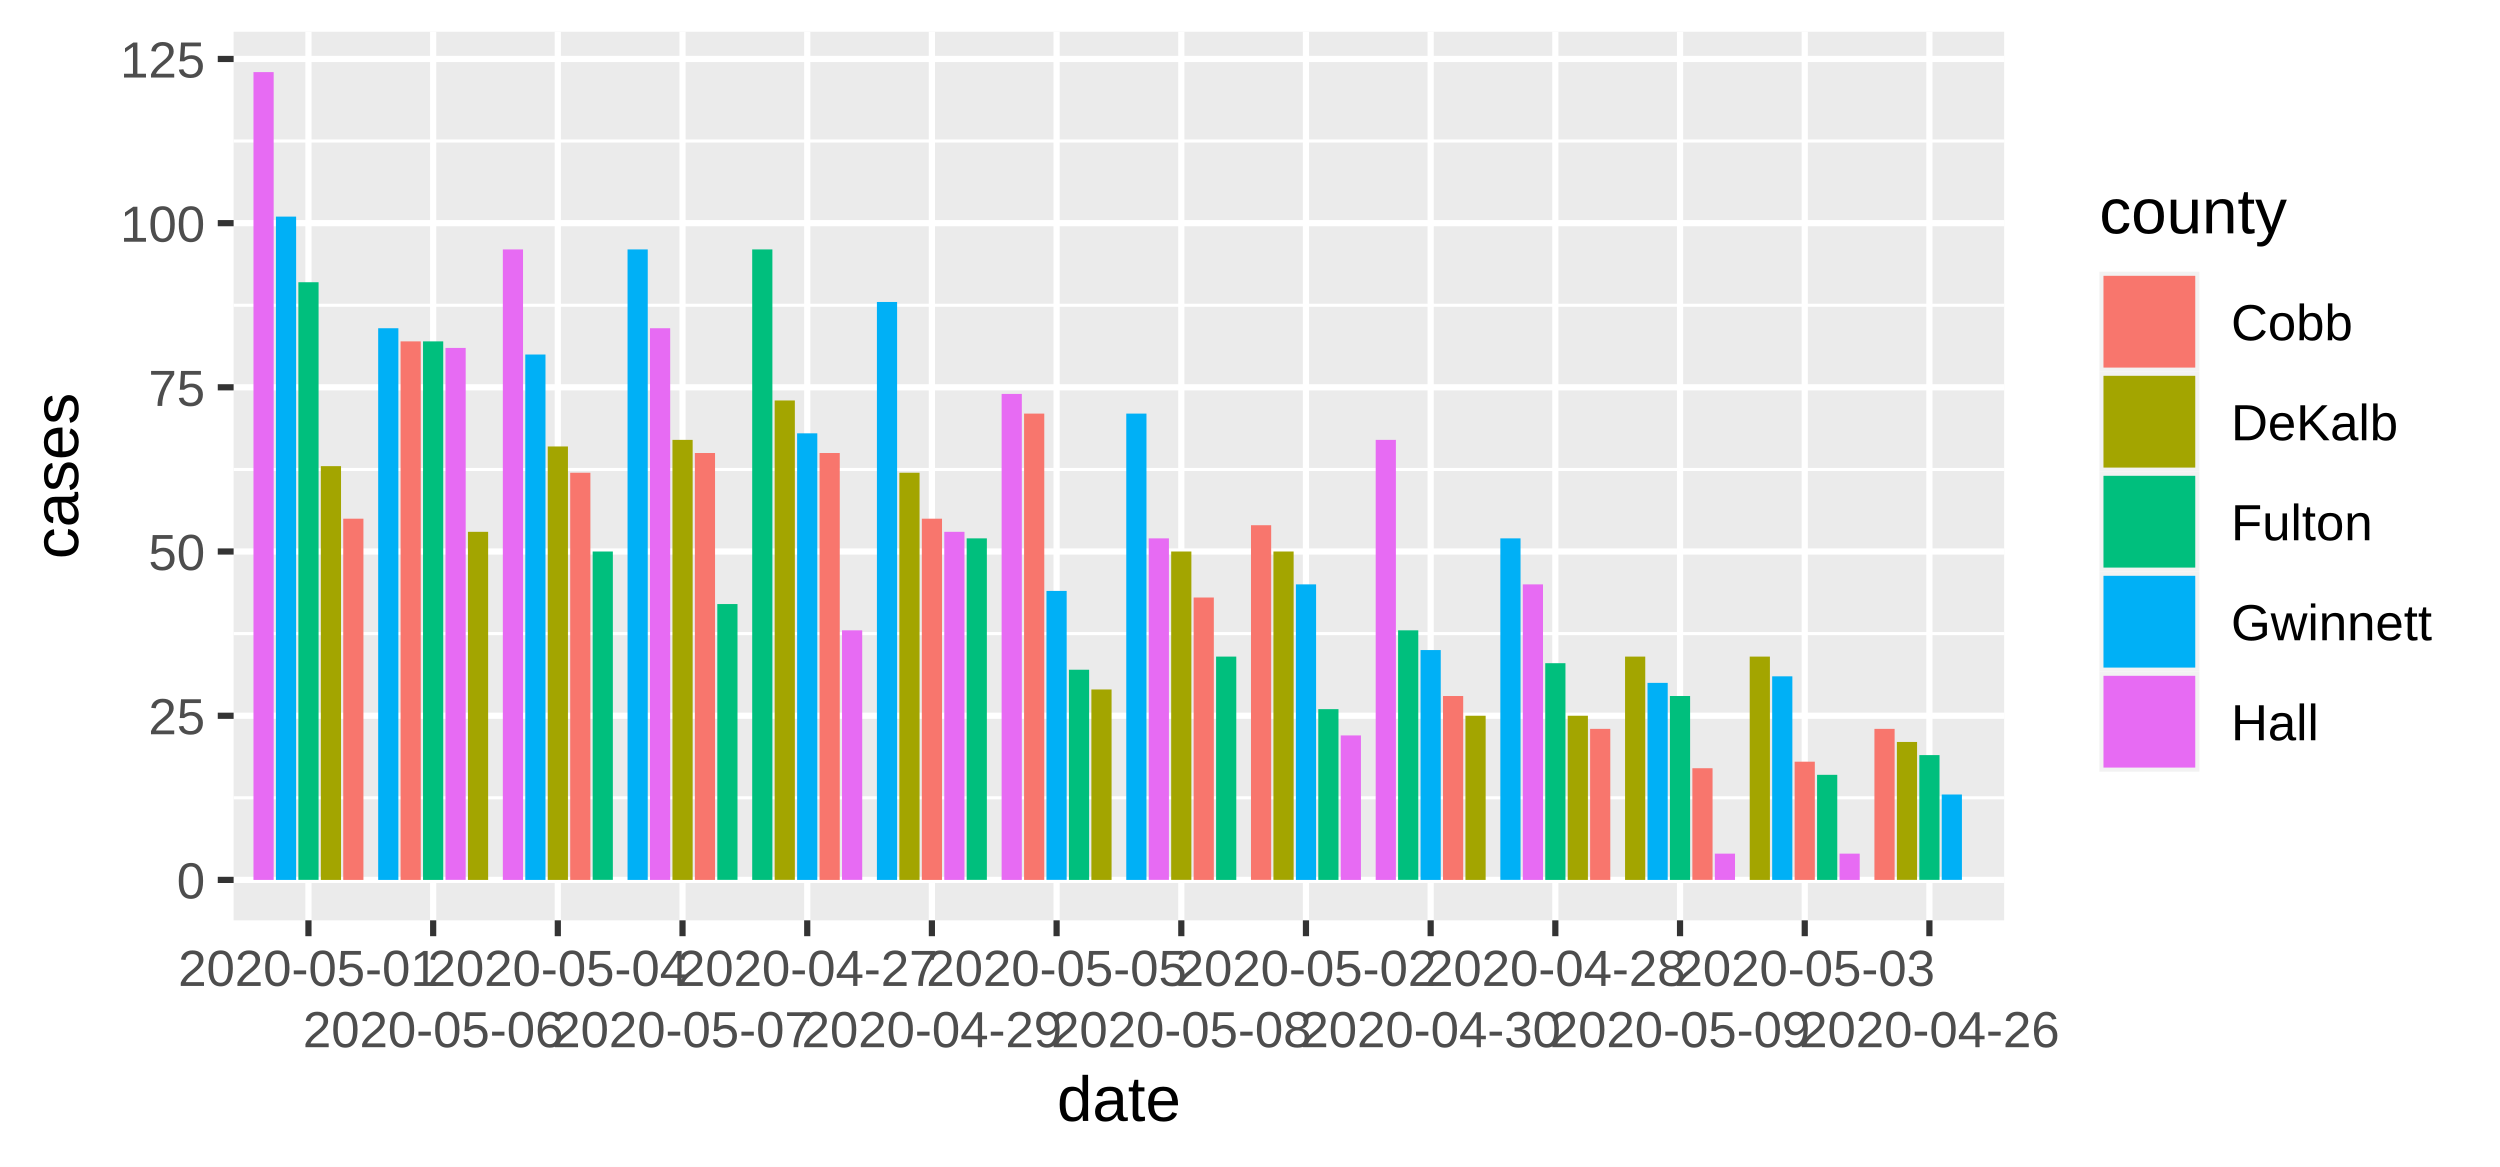
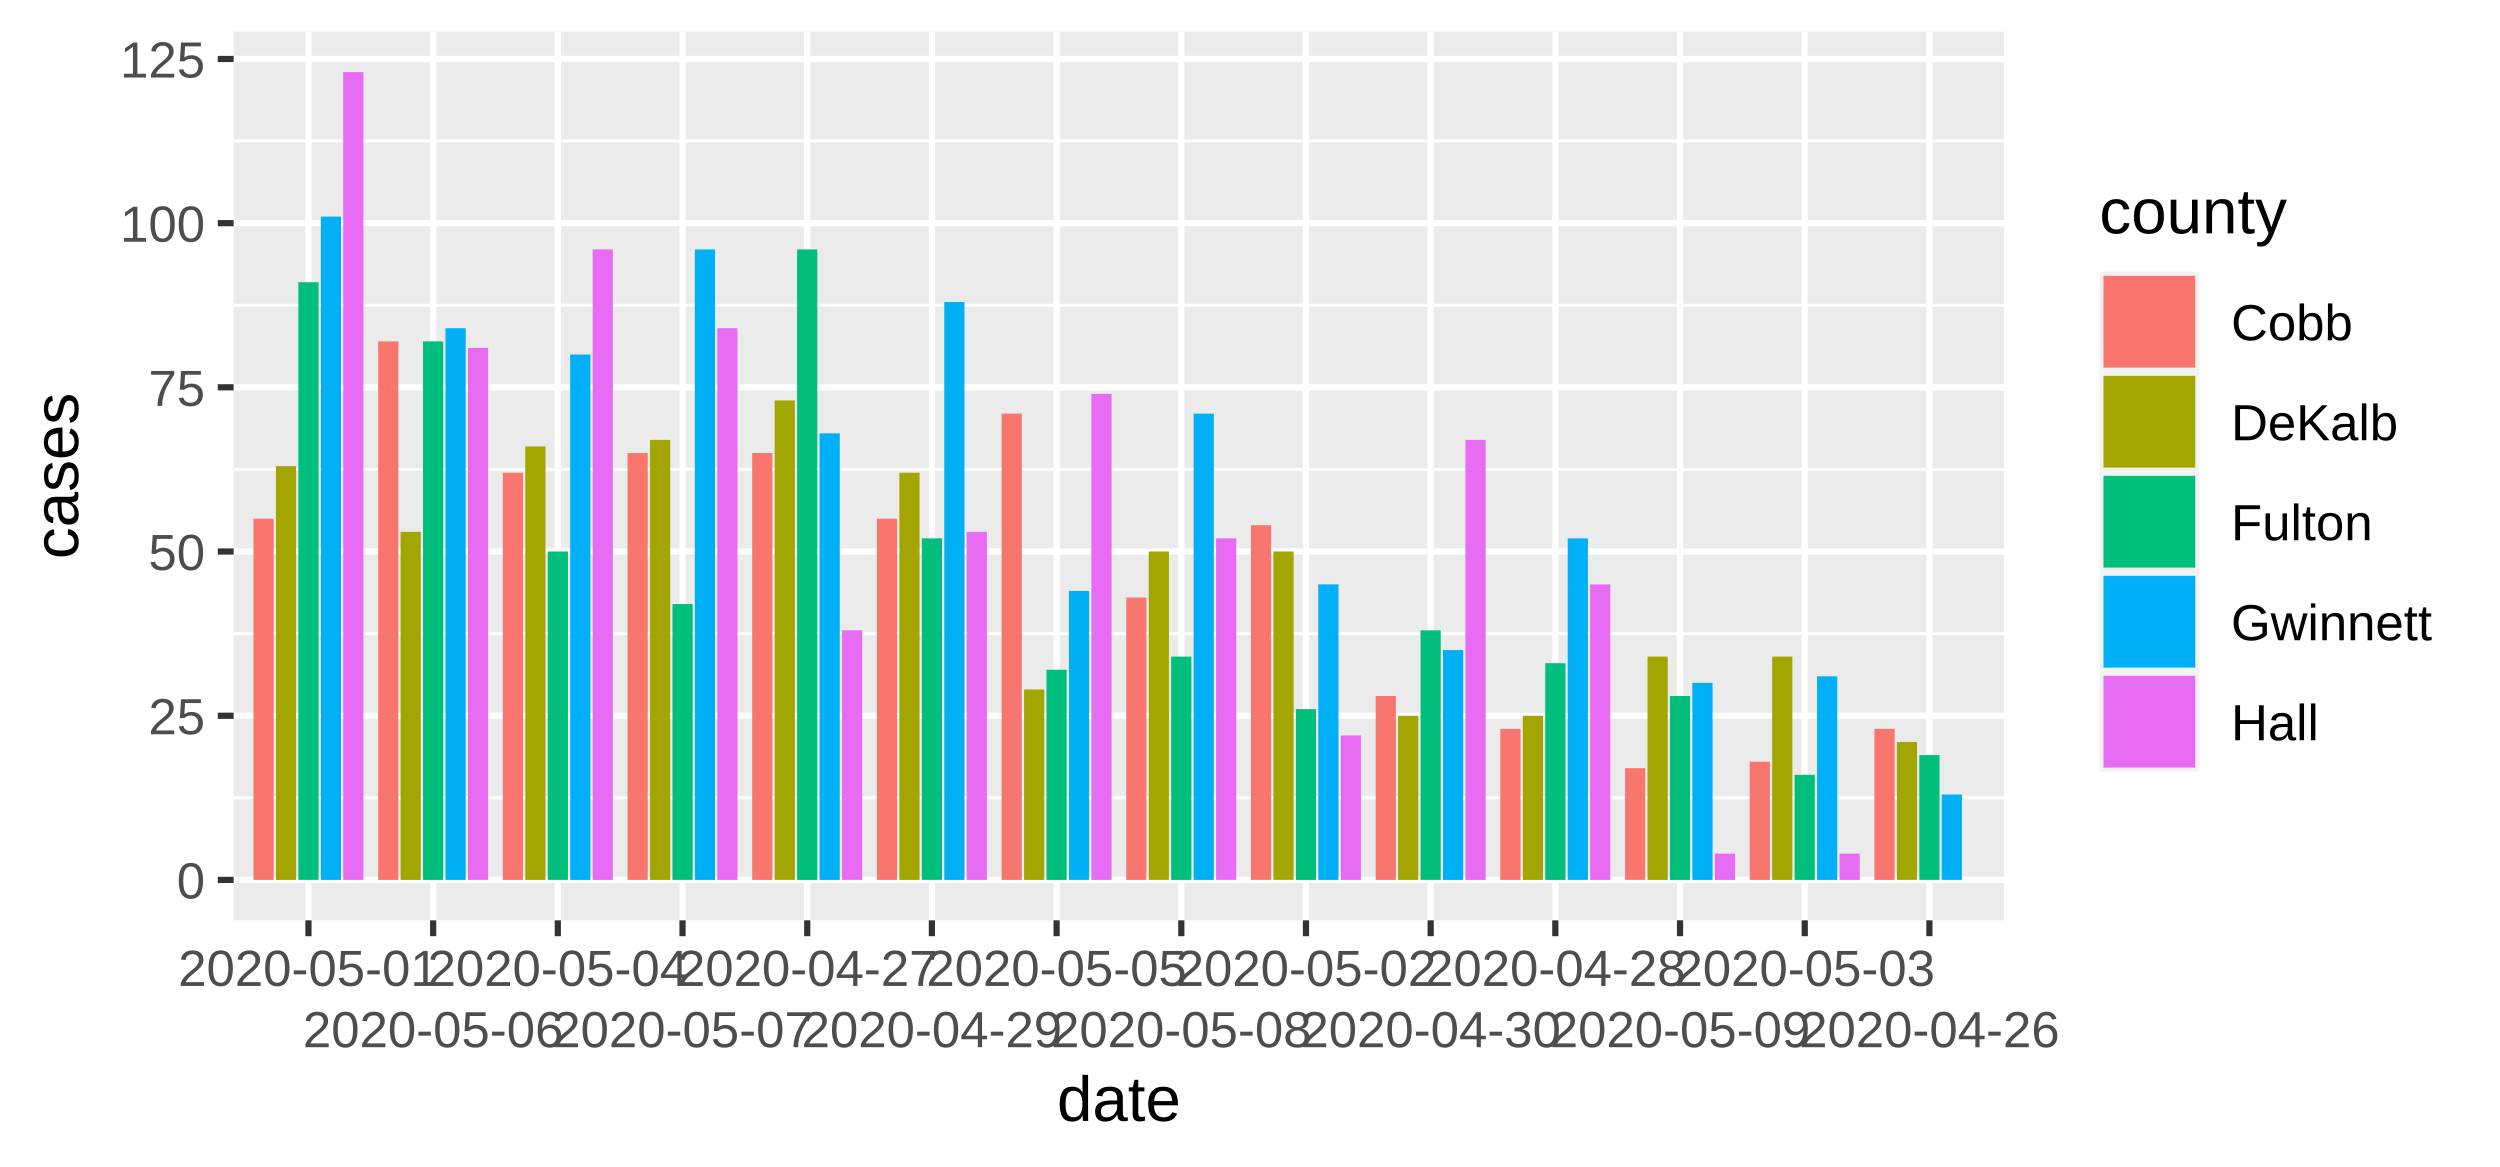
<svg xmlns="http://www.w3.org/2000/svg" class="svglite" width="432.00pt" height="201.60pt" viewBox="0 0 432.00 201.60">
  <defs>
    <style type="text/css">
    .svglite line, .svglite polyline, .svglite polygon, .svglite path, .svglite rect, .svglite circle {
      fill: none;
      stroke: #000000;
      stroke-linecap: round;
      stroke-linejoin: round;
      stroke-miterlimit: 10.00;
    }
    .svglite text {
      white-space: pre;
    }
  </style>
  </defs>
  <rect width="100%" height="100%" style="stroke: none; fill: #FFFFFF;" />
  <defs>
    <clipPath id="cpMC4wMHw0MzIuMDB8MC4wMHwyMDEuNjA=">
      <rect x="0.00" y="0.00" width="432.00" height="201.60" />
    </clipPath>
  </defs>
  <g clip-path="url(#cpMC4wMHw0MzIuMDB8MC4wMHwyMDEuNjA=)">
    <rect x="0.00" y="0.00" width="432.00" height="201.60" style="stroke-width: 1.07; stroke: #FFFFFF; fill: #FFFFFF;" />
  </g>
  <defs>
    <clipPath id="cpNDAuMzd8MzQ2LjMzfDUuNDh8MTU5LjAz">
      <rect x="40.37" y="5.48" width="305.95" height="153.55" />
    </clipPath>
  </defs>
  <g clip-path="url(#cpNDAuMzd8MzQ2LjMzfDUuNDh8MTU5LjAz)">
    <rect x="40.37" y="5.48" width="305.95" height="153.55" style="stroke-width: 1.07; stroke: none; fill: #EBEBEB;" />
    <polyline points="40.37,137.86 346.33,137.86 " style="stroke-width: 0.53; stroke: #FFFFFF; stroke-linecap: butt;" />
    <polyline points="40.37,109.49 346.33,109.49 " style="stroke-width: 0.53; stroke: #FFFFFF; stroke-linecap: butt;" />
    <polyline points="40.37,81.12 346.33,81.12 " style="stroke-width: 0.53; stroke: #FFFFFF; stroke-linecap: butt;" />
    <polyline points="40.37,52.75 346.33,52.75 " style="stroke-width: 0.53; stroke: #FFFFFF; stroke-linecap: butt;" />
    <polyline points="40.37,24.37 346.33,24.37 " style="stroke-width: 0.53; stroke: #FFFFFF; stroke-linecap: butt;" />
    <polyline points="40.37,152.05 346.33,152.05 " style="stroke-width: 1.07; stroke: #FFFFFF; stroke-linecap: butt;" />
    <polyline points="40.37,123.68 346.33,123.68 " style="stroke-width: 1.07; stroke: #FFFFFF; stroke-linecap: butt;" />
    <polyline points="40.37,95.30 346.33,95.30 " style="stroke-width: 1.07; stroke: #FFFFFF; stroke-linecap: butt;" />
    <polyline points="40.37,66.93 346.33,66.93 " style="stroke-width: 1.07; stroke: #FFFFFF; stroke-linecap: butt;" />
    <polyline points="40.37,38.56 346.33,38.56 " style="stroke-width: 1.07; stroke: #FFFFFF; stroke-linecap: butt;" />
    <polyline points="40.37,10.19 346.33,10.19 " style="stroke-width: 1.07; stroke: #FFFFFF; stroke-linecap: butt;" />
    <polyline points="53.30,159.03 53.30,5.48 " style="stroke-width: 1.07; stroke: #FFFFFF; stroke-linecap: butt;" />
    <polyline points="74.85,159.03 74.85,5.48 " style="stroke-width: 1.07; stroke: #FFFFFF; stroke-linecap: butt;" />
    <polyline points="96.39,159.03 96.39,5.48 " style="stroke-width: 1.07; stroke: #FFFFFF; stroke-linecap: butt;" />
    <polyline points="117.94,159.03 117.94,5.48 " style="stroke-width: 1.07; stroke: #FFFFFF; stroke-linecap: butt;" />
    <polyline points="139.49,159.03 139.49,5.48 " style="stroke-width: 1.07; stroke: #FFFFFF; stroke-linecap: butt;" />
    <polyline points="161.03,159.03 161.03,5.48 " style="stroke-width: 1.07; stroke: #FFFFFF; stroke-linecap: butt;" />
    <polyline points="182.58,159.03 182.58,5.48 " style="stroke-width: 1.07; stroke: #FFFFFF; stroke-linecap: butt;" />
    <polyline points="204.13,159.03 204.13,5.48 " style="stroke-width: 1.07; stroke: #FFFFFF; stroke-linecap: butt;" />
    <polyline points="225.67,159.03 225.67,5.48 " style="stroke-width: 1.07; stroke: #FFFFFF; stroke-linecap: butt;" />
    <polyline points="247.22,159.03 247.22,5.48 " style="stroke-width: 1.07; stroke: #FFFFFF; stroke-linecap: butt;" />
    <polyline points="268.76,159.03 268.76,5.48 " style="stroke-width: 1.07; stroke: #FFFFFF; stroke-linecap: butt;" />
    <polyline points="290.31,159.03 290.31,5.48 " style="stroke-width: 1.07; stroke: #FFFFFF; stroke-linecap: butt;" />
    <polyline points="311.86,159.03 311.86,5.48 " style="stroke-width: 1.07; stroke: #FFFFFF; stroke-linecap: butt;" />
    <polyline points="333.40,159.03 333.40,5.48 " style="stroke-width: 1.07; stroke: #FFFFFF; stroke-linecap: butt;" />
-     <rect x="43.80" y="12.46" width="3.49" height="139.59" style="stroke-width: 1.07; stroke: none; stroke-linecap: square; stroke-linejoin: miter; fill: #E76BF3;" />
-     <rect x="47.68" y="37.43" width="3.49" height="114.62" style="stroke-width: 1.07; stroke: none; stroke-linecap: square; stroke-linejoin: miter; fill: #00B0F6;" />
+     <rect x="43.80" y="89.63" width="3.49" height="62.42" style="stroke-width: 1.07; stroke: none; stroke-linecap: square; stroke-linejoin: miter; fill: #F8766D;" />
+     <rect x="47.68" y="80.55" width="3.49" height="71.50" style="stroke-width: 1.07; stroke: none; stroke-linecap: square; stroke-linejoin: miter; fill: #A3A500;" />
    <rect x="51.56" y="48.77" width="3.49" height="103.27" style="stroke-width: 1.07; stroke: none; stroke-linecap: square; stroke-linejoin: miter; fill: #00BF7D;" />
-     <rect x="55.44" y="80.55" width="3.49" height="71.50" style="stroke-width: 1.07; stroke: none; stroke-linecap: square; stroke-linejoin: miter; fill: #A3A500;" />
-     <rect x="59.31" y="89.63" width="3.49" height="62.42" style="stroke-width: 1.07; stroke: none; stroke-linecap: square; stroke-linejoin: miter; fill: #F8766D;" />
-     <rect x="65.35" y="56.72" width="3.49" height="95.33" style="stroke-width: 1.07; stroke: none; stroke-linecap: square; stroke-linejoin: miter; fill: #00B0F6;" />
-     <rect x="69.22" y="58.99" width="3.49" height="93.06" style="stroke-width: 1.07; stroke: none; stroke-linecap: square; stroke-linejoin: miter; fill: #F8766D;" />
+     <rect x="55.44" y="37.43" width="3.49" height="114.62" style="stroke-width: 1.07; stroke: none; stroke-linecap: square; stroke-linejoin: miter; fill: #00B0F6;" />
+     <rect x="59.31" y="12.46" width="3.49" height="139.59" style="stroke-width: 1.07; stroke: none; stroke-linecap: square; stroke-linejoin: miter; fill: #E76BF3;" />
+     <rect x="65.35" y="58.99" width="3.49" height="93.06" style="stroke-width: 1.07; stroke: none; stroke-linecap: square; stroke-linejoin: miter; fill: #F8766D;" />
+     <rect x="69.22" y="91.90" width="3.49" height="60.15" style="stroke-width: 1.07; stroke: none; stroke-linecap: square; stroke-linejoin: miter; fill: #A3A500;" />
    <rect x="73.10" y="58.99" width="3.49" height="93.06" style="stroke-width: 1.07; stroke: none; stroke-linecap: square; stroke-linejoin: miter; fill: #00BF7D;" />
-     <rect x="76.98" y="60.12" width="3.49" height="91.92" style="stroke-width: 1.07; stroke: none; stroke-linecap: square; stroke-linejoin: miter; fill: #E76BF3;" />
-     <rect x="80.86" y="91.90" width="3.49" height="60.15" style="stroke-width: 1.07; stroke: none; stroke-linecap: square; stroke-linejoin: miter; fill: #A3A500;" />
-     <rect x="86.89" y="43.10" width="3.49" height="108.95" style="stroke-width: 1.07; stroke: none; stroke-linecap: square; stroke-linejoin: miter; fill: #E76BF3;" />
-     <rect x="90.77" y="61.26" width="3.49" height="90.79" style="stroke-width: 1.07; stroke: none; stroke-linecap: square; stroke-linejoin: miter; fill: #00B0F6;" />
-     <rect x="94.65" y="77.15" width="3.49" height="74.90" style="stroke-width: 1.07; stroke: none; stroke-linecap: square; stroke-linejoin: miter; fill: #A3A500;" />
-     <rect x="98.53" y="81.69" width="3.49" height="70.36" style="stroke-width: 1.07; stroke: none; stroke-linecap: square; stroke-linejoin: miter; fill: #F8766D;" />
-     <rect x="102.41" y="95.30" width="3.49" height="56.74" style="stroke-width: 1.07; stroke: none; stroke-linecap: square; stroke-linejoin: miter; fill: #00BF7D;" />
-     <rect x="108.44" y="43.10" width="3.49" height="108.95" style="stroke-width: 1.07; stroke: none; stroke-linecap: square; stroke-linejoin: miter; fill: #00B0F6;" />
-     <rect x="112.32" y="56.72" width="3.49" height="95.33" style="stroke-width: 1.07; stroke: none; stroke-linecap: square; stroke-linejoin: miter; fill: #E76BF3;" />
-     <rect x="116.20" y="76.01" width="3.49" height="76.04" style="stroke-width: 1.07; stroke: none; stroke-linecap: square; stroke-linejoin: miter; fill: #A3A500;" />
-     <rect x="120.07" y="78.28" width="3.49" height="73.77" style="stroke-width: 1.07; stroke: none; stroke-linecap: square; stroke-linejoin: miter; fill: #F8766D;" />
-     <rect x="123.95" y="104.38" width="3.49" height="47.66" style="stroke-width: 1.07; stroke: none; stroke-linecap: square; stroke-linejoin: miter; fill: #00BF7D;" />
-     <rect x="129.98" y="43.10" width="3.49" height="108.95" style="stroke-width: 1.07; stroke: none; stroke-linecap: square; stroke-linejoin: miter; fill: #00BF7D;" />
+     <rect x="76.98" y="56.72" width="3.49" height="95.33" style="stroke-width: 1.07; stroke: none; stroke-linecap: square; stroke-linejoin: miter; fill: #00B0F6;" />
+     <rect x="80.86" y="60.12" width="3.49" height="91.92" style="stroke-width: 1.07; stroke: none; stroke-linecap: square; stroke-linejoin: miter; fill: #E76BF3;" />
+     <rect x="86.89" y="81.69" width="3.49" height="70.36" style="stroke-width: 1.07; stroke: none; stroke-linecap: square; stroke-linejoin: miter; fill: #F8766D;" />
+     <rect x="90.77" y="77.15" width="3.49" height="74.90" style="stroke-width: 1.07; stroke: none; stroke-linecap: square; stroke-linejoin: miter; fill: #A3A500;" />
+     <rect x="94.65" y="95.30" width="3.49" height="56.74" style="stroke-width: 1.07; stroke: none; stroke-linecap: square; stroke-linejoin: miter; fill: #00BF7D;" />
+     <rect x="98.53" y="61.26" width="3.49" height="90.79" style="stroke-width: 1.07; stroke: none; stroke-linecap: square; stroke-linejoin: miter; fill: #00B0F6;" />
+     <rect x="102.41" y="43.10" width="3.49" height="108.95" style="stroke-width: 1.07; stroke: none; stroke-linecap: square; stroke-linejoin: miter; fill: #E76BF3;" />
+     <rect x="108.44" y="78.28" width="3.49" height="73.77" style="stroke-width: 1.07; stroke: none; stroke-linecap: square; stroke-linejoin: miter; fill: #F8766D;" />
+     <rect x="112.32" y="76.01" width="3.49" height="76.04" style="stroke-width: 1.07; stroke: none; stroke-linecap: square; stroke-linejoin: miter; fill: #A3A500;" />
+     <rect x="116.20" y="104.38" width="3.49" height="47.66" style="stroke-width: 1.07; stroke: none; stroke-linecap: square; stroke-linejoin: miter; fill: #00BF7D;" />
+     <rect x="120.07" y="43.10" width="3.49" height="108.95" style="stroke-width: 1.07; stroke: none; stroke-linecap: square; stroke-linejoin: miter; fill: #00B0F6;" />
+     <rect x="123.95" y="56.72" width="3.49" height="95.33" style="stroke-width: 1.07; stroke: none; stroke-linecap: square; stroke-linejoin: miter; fill: #E76BF3;" />
+     <rect x="129.98" y="78.28" width="3.49" height="73.77" style="stroke-width: 1.07; stroke: none; stroke-linecap: square; stroke-linejoin: miter; fill: #F8766D;" />
    <rect x="133.86" y="69.20" width="3.49" height="82.84" style="stroke-width: 1.07; stroke: none; stroke-linecap: square; stroke-linejoin: miter; fill: #A3A500;" />
-     <rect x="137.74" y="74.88" width="3.49" height="77.17" style="stroke-width: 1.07; stroke: none; stroke-linecap: square; stroke-linejoin: miter; fill: #00B0F6;" />
-     <rect x="141.62" y="78.28" width="3.49" height="73.77" style="stroke-width: 1.07; stroke: none; stroke-linecap: square; stroke-linejoin: miter; fill: #F8766D;" />
+     <rect x="137.74" y="43.10" width="3.49" height="108.95" style="stroke-width: 1.07; stroke: none; stroke-linecap: square; stroke-linejoin: miter; fill: #00BF7D;" />
+     <rect x="141.62" y="74.88" width="3.49" height="77.17" style="stroke-width: 1.07; stroke: none; stroke-linecap: square; stroke-linejoin: miter; fill: #00B0F6;" />
    <rect x="145.50" y="108.92" width="3.49" height="43.12" style="stroke-width: 1.07; stroke: none; stroke-linecap: square; stroke-linejoin: miter; fill: #E76BF3;" />
-     <rect x="151.53" y="52.18" width="3.49" height="99.87" style="stroke-width: 1.07; stroke: none; stroke-linecap: square; stroke-linejoin: miter; fill: #00B0F6;" />
+     <rect x="151.53" y="89.63" width="3.49" height="62.42" style="stroke-width: 1.07; stroke: none; stroke-linecap: square; stroke-linejoin: miter; fill: #F8766D;" />
    <rect x="155.41" y="81.69" width="3.49" height="70.36" style="stroke-width: 1.07; stroke: none; stroke-linecap: square; stroke-linejoin: miter; fill: #A3A500;" />
-     <rect x="159.29" y="89.63" width="3.49" height="62.42" style="stroke-width: 1.07; stroke: none; stroke-linecap: square; stroke-linejoin: miter; fill: #F8766D;" />
-     <rect x="163.17" y="91.90" width="3.49" height="60.15" style="stroke-width: 1.07; stroke: none; stroke-linecap: square; stroke-linejoin: miter; fill: #E76BF3;" />
-     <rect x="167.04" y="93.03" width="3.49" height="59.01" style="stroke-width: 1.07; stroke: none; stroke-linecap: square; stroke-linejoin: miter; fill: #00BF7D;" />
-     <rect x="173.08" y="68.07" width="3.49" height="83.98" style="stroke-width: 1.07; stroke: none; stroke-linecap: square; stroke-linejoin: miter; fill: #E76BF3;" />
-     <rect x="176.96" y="71.47" width="3.49" height="80.58" style="stroke-width: 1.07; stroke: none; stroke-linecap: square; stroke-linejoin: miter; fill: #F8766D;" />
-     <rect x="180.83" y="102.11" width="3.49" height="49.93" style="stroke-width: 1.07; stroke: none; stroke-linecap: square; stroke-linejoin: miter; fill: #00B0F6;" />
-     <rect x="184.71" y="115.73" width="3.49" height="36.32" style="stroke-width: 1.07; stroke: none; stroke-linecap: square; stroke-linejoin: miter; fill: #00BF7D;" />
-     <rect x="188.59" y="119.14" width="3.49" height="32.91" style="stroke-width: 1.07; stroke: none; stroke-linecap: square; stroke-linejoin: miter; fill: #A3A500;" />
-     <rect x="194.62" y="71.47" width="3.49" height="80.58" style="stroke-width: 1.07; stroke: none; stroke-linecap: square; stroke-linejoin: miter; fill: #00B0F6;" />
-     <rect x="198.50" y="93.03" width="3.49" height="59.01" style="stroke-width: 1.07; stroke: none; stroke-linecap: square; stroke-linejoin: miter; fill: #E76BF3;" />
-     <rect x="202.38" y="95.30" width="3.49" height="56.74" style="stroke-width: 1.07; stroke: none; stroke-linecap: square; stroke-linejoin: miter; fill: #A3A500;" />
-     <rect x="206.26" y="103.25" width="3.49" height="48.80" style="stroke-width: 1.07; stroke: none; stroke-linecap: square; stroke-linejoin: miter; fill: #F8766D;" />
-     <rect x="210.14" y="113.46" width="3.49" height="38.59" style="stroke-width: 1.07; stroke: none; stroke-linecap: square; stroke-linejoin: miter; fill: #00BF7D;" />
+     <rect x="159.29" y="93.03" width="3.49" height="59.01" style="stroke-width: 1.07; stroke: none; stroke-linecap: square; stroke-linejoin: miter; fill: #00BF7D;" />
+     <rect x="163.17" y="52.18" width="3.49" height="99.87" style="stroke-width: 1.07; stroke: none; stroke-linecap: square; stroke-linejoin: miter; fill: #00B0F6;" />
+     <rect x="167.04" y="91.90" width="3.49" height="60.15" style="stroke-width: 1.07; stroke: none; stroke-linecap: square; stroke-linejoin: miter; fill: #E76BF3;" />
+     <rect x="173.08" y="71.47" width="3.49" height="80.58" style="stroke-width: 1.07; stroke: none; stroke-linecap: square; stroke-linejoin: miter; fill: #F8766D;" />
+     <rect x="176.96" y="119.14" width="3.49" height="32.91" style="stroke-width: 1.07; stroke: none; stroke-linecap: square; stroke-linejoin: miter; fill: #A3A500;" />
+     <rect x="180.83" y="115.73" width="3.49" height="36.32" style="stroke-width: 1.07; stroke: none; stroke-linecap: square; stroke-linejoin: miter; fill: #00BF7D;" />
+     <rect x="184.71" y="102.11" width="3.49" height="49.93" style="stroke-width: 1.07; stroke: none; stroke-linecap: square; stroke-linejoin: miter; fill: #00B0F6;" />
+     <rect x="188.59" y="68.07" width="3.49" height="83.98" style="stroke-width: 1.07; stroke: none; stroke-linecap: square; stroke-linejoin: miter; fill: #E76BF3;" />
+     <rect x="194.62" y="103.25" width="3.49" height="48.80" style="stroke-width: 1.07; stroke: none; stroke-linecap: square; stroke-linejoin: miter; fill: #F8766D;" />
+     <rect x="198.50" y="95.30" width="3.49" height="56.74" style="stroke-width: 1.07; stroke: none; stroke-linecap: square; stroke-linejoin: miter; fill: #A3A500;" />
+     <rect x="202.38" y="113.46" width="3.49" height="38.59" style="stroke-width: 1.07; stroke: none; stroke-linecap: square; stroke-linejoin: miter; fill: #00BF7D;" />
+     <rect x="206.26" y="71.47" width="3.49" height="80.58" style="stroke-width: 1.07; stroke: none; stroke-linecap: square; stroke-linejoin: miter; fill: #00B0F6;" />
+     <rect x="210.14" y="93.03" width="3.49" height="59.01" style="stroke-width: 1.07; stroke: none; stroke-linecap: square; stroke-linejoin: miter; fill: #E76BF3;" />
    <rect x="216.17" y="90.76" width="3.49" height="61.28" style="stroke-width: 1.07; stroke: none; stroke-linecap: square; stroke-linejoin: miter; fill: #F8766D;" />
    <rect x="220.05" y="95.30" width="3.49" height="56.74" style="stroke-width: 1.07; stroke: none; stroke-linecap: square; stroke-linejoin: miter; fill: #A3A500;" />
-     <rect x="223.93" y="100.98" width="3.49" height="51.07" style="stroke-width: 1.07; stroke: none; stroke-linecap: square; stroke-linejoin: miter; fill: #00B0F6;" />
-     <rect x="227.80" y="122.54" width="3.49" height="29.51" style="stroke-width: 1.07; stroke: none; stroke-linecap: square; stroke-linejoin: miter; fill: #00BF7D;" />
+     <rect x="223.93" y="122.54" width="3.49" height="29.51" style="stroke-width: 1.07; stroke: none; stroke-linecap: square; stroke-linejoin: miter; fill: #00BF7D;" />
+     <rect x="227.80" y="100.98" width="3.49" height="51.07" style="stroke-width: 1.07; stroke: none; stroke-linecap: square; stroke-linejoin: miter; fill: #00B0F6;" />
    <rect x="231.68" y="127.08" width="3.49" height="24.97" style="stroke-width: 1.07; stroke: none; stroke-linecap: square; stroke-linejoin: miter; fill: #E76BF3;" />
-     <rect x="237.72" y="76.01" width="3.49" height="76.04" style="stroke-width: 1.07; stroke: none; stroke-linecap: square; stroke-linejoin: miter; fill: #E76BF3;" />
-     <rect x="241.59" y="108.92" width="3.49" height="43.12" style="stroke-width: 1.07; stroke: none; stroke-linecap: square; stroke-linejoin: miter; fill: #00BF7D;" />
-     <rect x="245.47" y="112.33" width="3.49" height="39.72" style="stroke-width: 1.07; stroke: none; stroke-linecap: square; stroke-linejoin: miter; fill: #00B0F6;" />
-     <rect x="249.35" y="120.27" width="3.49" height="31.78" style="stroke-width: 1.07; stroke: none; stroke-linecap: square; stroke-linejoin: miter; fill: #F8766D;" />
-     <rect x="253.23" y="123.68" width="3.49" height="28.37" style="stroke-width: 1.07; stroke: none; stroke-linecap: square; stroke-linejoin: miter; fill: #A3A500;" />
-     <rect x="259.26" y="93.03" width="3.49" height="59.01" style="stroke-width: 1.07; stroke: none; stroke-linecap: square; stroke-linejoin: miter; fill: #00B0F6;" />
-     <rect x="263.14" y="100.98" width="3.49" height="51.07" style="stroke-width: 1.07; stroke: none; stroke-linecap: square; stroke-linejoin: miter; fill: #E76BF3;" />
+     <rect x="237.72" y="120.27" width="3.49" height="31.78" style="stroke-width: 1.07; stroke: none; stroke-linecap: square; stroke-linejoin: miter; fill: #F8766D;" />
+     <rect x="241.59" y="123.68" width="3.49" height="28.37" style="stroke-width: 1.07; stroke: none; stroke-linecap: square; stroke-linejoin: miter; fill: #A3A500;" />
+     <rect x="245.47" y="108.92" width="3.49" height="43.12" style="stroke-width: 1.07; stroke: none; stroke-linecap: square; stroke-linejoin: miter; fill: #00BF7D;" />
+     <rect x="249.35" y="112.33" width="3.49" height="39.72" style="stroke-width: 1.07; stroke: none; stroke-linecap: square; stroke-linejoin: miter; fill: #00B0F6;" />
+     <rect x="253.23" y="76.01" width="3.49" height="76.04" style="stroke-width: 1.07; stroke: none; stroke-linecap: square; stroke-linejoin: miter; fill: #E76BF3;" />
+     <rect x="259.26" y="125.95" width="3.49" height="26.10" style="stroke-width: 1.07; stroke: none; stroke-linecap: square; stroke-linejoin: miter; fill: #F8766D;" />
+     <rect x="263.14" y="123.68" width="3.49" height="28.37" style="stroke-width: 1.07; stroke: none; stroke-linecap: square; stroke-linejoin: miter; fill: #A3A500;" />
    <rect x="267.02" y="114.60" width="3.49" height="37.45" style="stroke-width: 1.07; stroke: none; stroke-linecap: square; stroke-linejoin: miter; fill: #00BF7D;" />
-     <rect x="270.90" y="123.68" width="3.49" height="28.37" style="stroke-width: 1.07; stroke: none; stroke-linecap: square; stroke-linejoin: miter; fill: #A3A500;" />
-     <rect x="274.77" y="125.95" width="3.49" height="26.10" style="stroke-width: 1.07; stroke: none; stroke-linecap: square; stroke-linejoin: miter; fill: #F8766D;" />
-     <rect x="280.81" y="113.46" width="3.49" height="38.59" style="stroke-width: 1.07; stroke: none; stroke-linecap: square; stroke-linejoin: miter; fill: #A3A500;" />
-     <rect x="284.69" y="118.00" width="3.49" height="34.05" style="stroke-width: 1.07; stroke: none; stroke-linecap: square; stroke-linejoin: miter; fill: #00B0F6;" />
+     <rect x="270.90" y="93.03" width="3.49" height="59.01" style="stroke-width: 1.07; stroke: none; stroke-linecap: square; stroke-linejoin: miter; fill: #00B0F6;" />
+     <rect x="274.77" y="100.98" width="3.49" height="51.07" style="stroke-width: 1.07; stroke: none; stroke-linecap: square; stroke-linejoin: miter; fill: #E76BF3;" />
+     <rect x="280.81" y="132.75" width="3.49" height="19.29" style="stroke-width: 1.07; stroke: none; stroke-linecap: square; stroke-linejoin: miter; fill: #F8766D;" />
+     <rect x="284.69" y="113.46" width="3.49" height="38.59" style="stroke-width: 1.07; stroke: none; stroke-linecap: square; stroke-linejoin: miter; fill: #A3A500;" />
    <rect x="288.56" y="120.27" width="3.49" height="31.78" style="stroke-width: 1.07; stroke: none; stroke-linecap: square; stroke-linejoin: miter; fill: #00BF7D;" />
-     <rect x="292.44" y="132.75" width="3.49" height="19.29" style="stroke-width: 1.07; stroke: none; stroke-linecap: square; stroke-linejoin: miter; fill: #F8766D;" />
+     <rect x="292.44" y="118.00" width="3.49" height="34.05" style="stroke-width: 1.07; stroke: none; stroke-linecap: square; stroke-linejoin: miter; fill: #00B0F6;" />
    <rect x="296.32" y="147.51" width="3.49" height="4.54" style="stroke-width: 1.07; stroke: none; stroke-linecap: square; stroke-linejoin: miter; fill: #E76BF3;" />
-     <rect x="302.35" y="113.46" width="3.49" height="38.59" style="stroke-width: 1.07; stroke: none; stroke-linecap: square; stroke-linejoin: miter; fill: #A3A500;" />
-     <rect x="306.23" y="116.87" width="3.49" height="35.18" style="stroke-width: 1.07; stroke: none; stroke-linecap: square; stroke-linejoin: miter; fill: #00B0F6;" />
-     <rect x="310.11" y="131.62" width="3.49" height="20.43" style="stroke-width: 1.07; stroke: none; stroke-linecap: square; stroke-linejoin: miter; fill: #F8766D;" />
-     <rect x="313.99" y="133.89" width="3.49" height="18.16" style="stroke-width: 1.07; stroke: none; stroke-linecap: square; stroke-linejoin: miter; fill: #00BF7D;" />
+     <rect x="302.35" y="131.62" width="3.49" height="20.43" style="stroke-width: 1.07; stroke: none; stroke-linecap: square; stroke-linejoin: miter; fill: #F8766D;" />
+     <rect x="306.23" y="113.46" width="3.49" height="38.59" style="stroke-width: 1.07; stroke: none; stroke-linecap: square; stroke-linejoin: miter; fill: #A3A500;" />
+     <rect x="310.11" y="133.89" width="3.49" height="18.16" style="stroke-width: 1.07; stroke: none; stroke-linecap: square; stroke-linejoin: miter; fill: #00BF7D;" />
+     <rect x="313.99" y="116.87" width="3.49" height="35.18" style="stroke-width: 1.07; stroke: none; stroke-linecap: square; stroke-linejoin: miter; fill: #00B0F6;" />
    <rect x="317.87" y="147.51" width="3.49" height="4.54" style="stroke-width: 1.07; stroke: none; stroke-linecap: square; stroke-linejoin: miter; fill: #E76BF3;" />
    <rect x="323.90" y="125.95" width="3.49" height="26.10" style="stroke-width: 1.07; stroke: none; stroke-linecap: square; stroke-linejoin: miter; fill: #F8766D;" />
    <rect x="327.78" y="128.21" width="3.49" height="23.83" style="stroke-width: 1.07; stroke: none; stroke-linecap: square; stroke-linejoin: miter; fill: #A3A500;" />
    <rect x="331.66" y="130.48" width="3.49" height="21.56" style="stroke-width: 1.07; stroke: none; stroke-linecap: square; stroke-linejoin: miter; fill: #00BF7D;" />
    <rect x="335.53" y="137.29" width="3.49" height="14.75" style="stroke-width: 1.07; stroke: none; stroke-linecap: square; stroke-linejoin: miter; fill: #00B0F6;" />
    <rect x="339.41" y="152.05" width="3.49" height="0.00" style="stroke-width: 1.07; stroke: none; stroke-linecap: square; stroke-linejoin: miter; fill: #E76BF3;" />
  </g>
  <g clip-path="url(#cpMC4wMHw0MzIuMDB8MC4wMHwyMDEuNjA=)">
    <text x="35.44" y="155.25" text-anchor="end" style="font-size: 8.80px;fill: #4D4D4D; font-family: &quot;Arimo&quot;;" textLength="5.59px" lengthAdjust="spacingAndGlyphs">0</text>
    <text x="35.44" y="126.88" text-anchor="end" style="font-size: 8.80px;fill: #4D4D4D; font-family: &quot;Arimo&quot;;" textLength="11.19px" lengthAdjust="spacingAndGlyphs">25</text>
    <text x="35.44" y="98.51" text-anchor="end" style="font-size: 8.80px;fill: #4D4D4D; font-family: &quot;Arimo&quot;;" textLength="11.19px" lengthAdjust="spacingAndGlyphs">50</text>
    <text x="35.44" y="70.14" text-anchor="end" style="font-size: 8.80px;fill: #4D4D4D; font-family: &quot;Arimo&quot;;" textLength="11.19px" lengthAdjust="spacingAndGlyphs">75</text>
    <text x="35.44" y="41.77" text-anchor="end" style="font-size: 8.80px;fill: #4D4D4D; font-family: &quot;Arimo&quot;;" textLength="16.78px" lengthAdjust="spacingAndGlyphs">100</text>
    <text x="35.44" y="13.40" text-anchor="end" style="font-size: 8.80px;fill: #4D4D4D; font-family: &quot;Arimo&quot;;" textLength="16.78px" lengthAdjust="spacingAndGlyphs">125</text>
    <polyline points="37.63,152.05 40.37,152.05 " style="stroke-width: 1.07; stroke: #333333; stroke-linecap: butt;" />
    <polyline points="37.63,123.68 40.37,123.68 " style="stroke-width: 1.07; stroke: #333333; stroke-linecap: butt;" />
    <polyline points="37.63,95.30 40.37,95.30 " style="stroke-width: 1.07; stroke: #333333; stroke-linecap: butt;" />
    <polyline points="37.63,66.93 40.37,66.93 " style="stroke-width: 1.07; stroke: #333333; stroke-linecap: butt;" />
    <polyline points="37.63,38.56 40.37,38.56 " style="stroke-width: 1.07; stroke: #333333; stroke-linecap: butt;" />
    <polyline points="37.63,10.19 40.37,10.19 " style="stroke-width: 1.07; stroke: #333333; stroke-linecap: butt;" />
    <polyline points="53.30,161.77 53.30,159.03 " style="stroke-width: 1.07; stroke: #333333; stroke-linecap: butt;" />
    <polyline points="74.85,161.77 74.85,159.03 " style="stroke-width: 1.07; stroke: #333333; stroke-linecap: butt;" />
    <polyline points="96.39,161.77 96.39,159.03 " style="stroke-width: 1.07; stroke: #333333; stroke-linecap: butt;" />
    <polyline points="117.94,161.77 117.94,159.03 " style="stroke-width: 1.07; stroke: #333333; stroke-linecap: butt;" />
    <polyline points="139.49,161.77 139.49,159.03 " style="stroke-width: 1.07; stroke: #333333; stroke-linecap: butt;" />
    <polyline points="161.03,161.77 161.03,159.03 " style="stroke-width: 1.07; stroke: #333333; stroke-linecap: butt;" />
    <polyline points="182.58,161.77 182.58,159.03 " style="stroke-width: 1.07; stroke: #333333; stroke-linecap: butt;" />
    <polyline points="204.13,161.77 204.13,159.03 " style="stroke-width: 1.07; stroke: #333333; stroke-linecap: butt;" />
    <polyline points="225.67,161.77 225.67,159.03 " style="stroke-width: 1.07; stroke: #333333; stroke-linecap: butt;" />
    <polyline points="247.22,161.77 247.22,159.03 " style="stroke-width: 1.07; stroke: #333333; stroke-linecap: butt;" />
    <polyline points="268.76,161.77 268.76,159.03 " style="stroke-width: 1.07; stroke: #333333; stroke-linecap: butt;" />
    <polyline points="290.31,161.77 290.31,159.03 " style="stroke-width: 1.07; stroke: #333333; stroke-linecap: butt;" />
    <polyline points="311.86,161.77 311.86,159.03 " style="stroke-width: 1.07; stroke: #333333; stroke-linecap: butt;" />
    <polyline points="333.40,161.77 333.40,159.03 " style="stroke-width: 1.07; stroke: #333333; stroke-linecap: butt;" />
    <text x="53.30" y="170.37" text-anchor="middle" style="font-size: 8.80px;fill: #4D4D4D; font-family: &quot;Arimo&quot;;" textLength="51.11px" lengthAdjust="spacingAndGlyphs">2020-05-01</text>
    <text x="96.39" y="170.37" text-anchor="middle" style="font-size: 8.80px;fill: #4D4D4D; font-family: &quot;Arimo&quot;;" textLength="51.11px" lengthAdjust="spacingAndGlyphs">2020-05-04</text>
    <text x="139.49" y="170.37" text-anchor="middle" style="font-size: 8.80px;fill: #4D4D4D; font-family: &quot;Arimo&quot;;" textLength="51.11px" lengthAdjust="spacingAndGlyphs">2020-04-27</text>
    <text x="182.58" y="170.37" text-anchor="middle" style="font-size: 8.80px;fill: #4D4D4D; font-family: &quot;Arimo&quot;;" textLength="51.11px" lengthAdjust="spacingAndGlyphs">2020-05-05</text>
    <text x="225.67" y="170.37" text-anchor="middle" style="font-size: 8.80px;fill: #4D4D4D; font-family: &quot;Arimo&quot;;" textLength="51.11px" lengthAdjust="spacingAndGlyphs">2020-05-02</text>
    <text x="268.76" y="170.37" text-anchor="middle" style="font-size: 8.80px;fill: #4D4D4D; font-family: &quot;Arimo&quot;;" textLength="51.11px" lengthAdjust="spacingAndGlyphs">2020-04-28</text>
    <text x="311.86" y="170.37" text-anchor="middle" style="font-size: 8.80px;fill: #4D4D4D; font-family: &quot;Arimo&quot;;" textLength="51.11px" lengthAdjust="spacingAndGlyphs">2020-05-03</text>
    <text x="74.85" y="180.96" text-anchor="middle" style="font-size: 8.80px;fill: #4D4D4D; font-family: &quot;Arimo&quot;;" textLength="51.11px" lengthAdjust="spacingAndGlyphs">2020-05-06</text>
    <text x="117.94" y="180.96" text-anchor="middle" style="font-size: 8.80px;fill: #4D4D4D; font-family: &quot;Arimo&quot;;" textLength="51.11px" lengthAdjust="spacingAndGlyphs">2020-05-07</text>
    <text x="161.03" y="180.96" text-anchor="middle" style="font-size: 8.80px;fill: #4D4D4D; font-family: &quot;Arimo&quot;;" textLength="51.11px" lengthAdjust="spacingAndGlyphs">2020-04-29</text>
    <text x="204.13" y="180.96" text-anchor="middle" style="font-size: 8.80px;fill: #4D4D4D; font-family: &quot;Arimo&quot;;" textLength="51.11px" lengthAdjust="spacingAndGlyphs">2020-05-08</text>
    <text x="247.22" y="180.96" text-anchor="middle" style="font-size: 8.80px;fill: #4D4D4D; font-family: &quot;Arimo&quot;;" textLength="51.11px" lengthAdjust="spacingAndGlyphs">2020-04-30</text>
    <text x="290.31" y="180.96" text-anchor="middle" style="font-size: 8.80px;fill: #4D4D4D; font-family: &quot;Arimo&quot;;" textLength="51.11px" lengthAdjust="spacingAndGlyphs">2020-05-09</text>
    <text x="333.40" y="180.96" text-anchor="middle" style="font-size: 8.80px;fill: #4D4D4D; font-family: &quot;Arimo&quot;;" textLength="51.11px" lengthAdjust="spacingAndGlyphs">2020-04-26</text>
    <text x="193.35" y="193.70" text-anchor="middle" style="font-size: 11.00px; font-family: &quot;Arimo&quot;;" textLength="24.80px" lengthAdjust="spacingAndGlyphs">date</text>
    <text transform="translate(13.50,82.25) rotate(-90)" text-anchor="middle" style="font-size: 11.00px; font-family: &quot;Arimo&quot;;" textLength="31.02px" lengthAdjust="spacingAndGlyphs">cases</text>
    <rect x="357.29" y="25.67" width="69.23" height="113.16" style="stroke-width: 1.07; stroke: none; fill: #FFFFFF;" />
    <text x="362.77" y="40.32" style="font-size: 11.00px; font-family: &quot;Arimo&quot;;" textLength="37.54px" lengthAdjust="spacingAndGlyphs">county</text>
    <rect x="362.77" y="46.95" width="17.28" height="17.28" style="stroke-width: 1.07; stroke: none; fill: #F2F2F2;" />
    <rect x="363.48" y="47.66" width="15.86" height="15.86" style="stroke-width: 1.07; stroke: none; stroke-linecap: square; stroke-linejoin: miter; fill: #F8766D;" />
    <rect x="362.77" y="64.23" width="17.28" height="17.28" style="stroke-width: 1.07; stroke: none; fill: #F2F2F2;" />
    <rect x="363.48" y="64.94" width="15.86" height="15.86" style="stroke-width: 1.07; stroke: none; stroke-linecap: square; stroke-linejoin: miter; fill: #A3A500;" />
    <rect x="362.77" y="81.51" width="17.28" height="17.28" style="stroke-width: 1.07; stroke: none; fill: #F2F2F2;" />
    <rect x="363.48" y="82.22" width="15.86" height="15.86" style="stroke-width: 1.07; stroke: none; stroke-linecap: square; stroke-linejoin: miter; fill: #00BF7D;" />
    <rect x="362.77" y="98.79" width="17.28" height="17.28" style="stroke-width: 1.07; stroke: none; fill: #F2F2F2;" />
    <rect x="363.48" y="99.50" width="15.86" height="15.86" style="stroke-width: 1.07; stroke: none; stroke-linecap: square; stroke-linejoin: miter; fill: #00B0F6;" />
    <rect x="362.77" y="116.07" width="17.28" height="17.28" style="stroke-width: 1.07; stroke: none; fill: #F2F2F2;" />
    <rect x="363.48" y="116.78" width="15.86" height="15.86" style="stroke-width: 1.07; stroke: none; stroke-linecap: square; stroke-linejoin: miter; fill: #E76BF3;" />
    <text x="385.53" y="58.80" style="font-size: 8.80px; font-family: &quot;Arimo&quot;;" textLength="22.70px" lengthAdjust="spacingAndGlyphs">Cobb</text>
    <text x="385.53" y="76.08" style="font-size: 8.80px; font-family: &quot;Arimo&quot;;" textLength="31.23px" lengthAdjust="spacingAndGlyphs">DeKalb</text>
    <text x="385.53" y="93.36" style="font-size: 8.80px; font-family: &quot;Arimo&quot;;" textLength="27.01px" lengthAdjust="spacingAndGlyphs">Fulton</text>
    <text x="385.53" y="110.64" style="font-size: 8.80px; font-family: &quot;Arimo&quot;;" textLength="39.92px" lengthAdjust="spacingAndGlyphs">Gwinnett</text>
    <text x="385.53" y="127.92" style="font-size: 8.80px; font-family: &quot;Arimo&quot;;" textLength="16.91px" lengthAdjust="spacingAndGlyphs">Hall</text>
  </g>
</svg>
